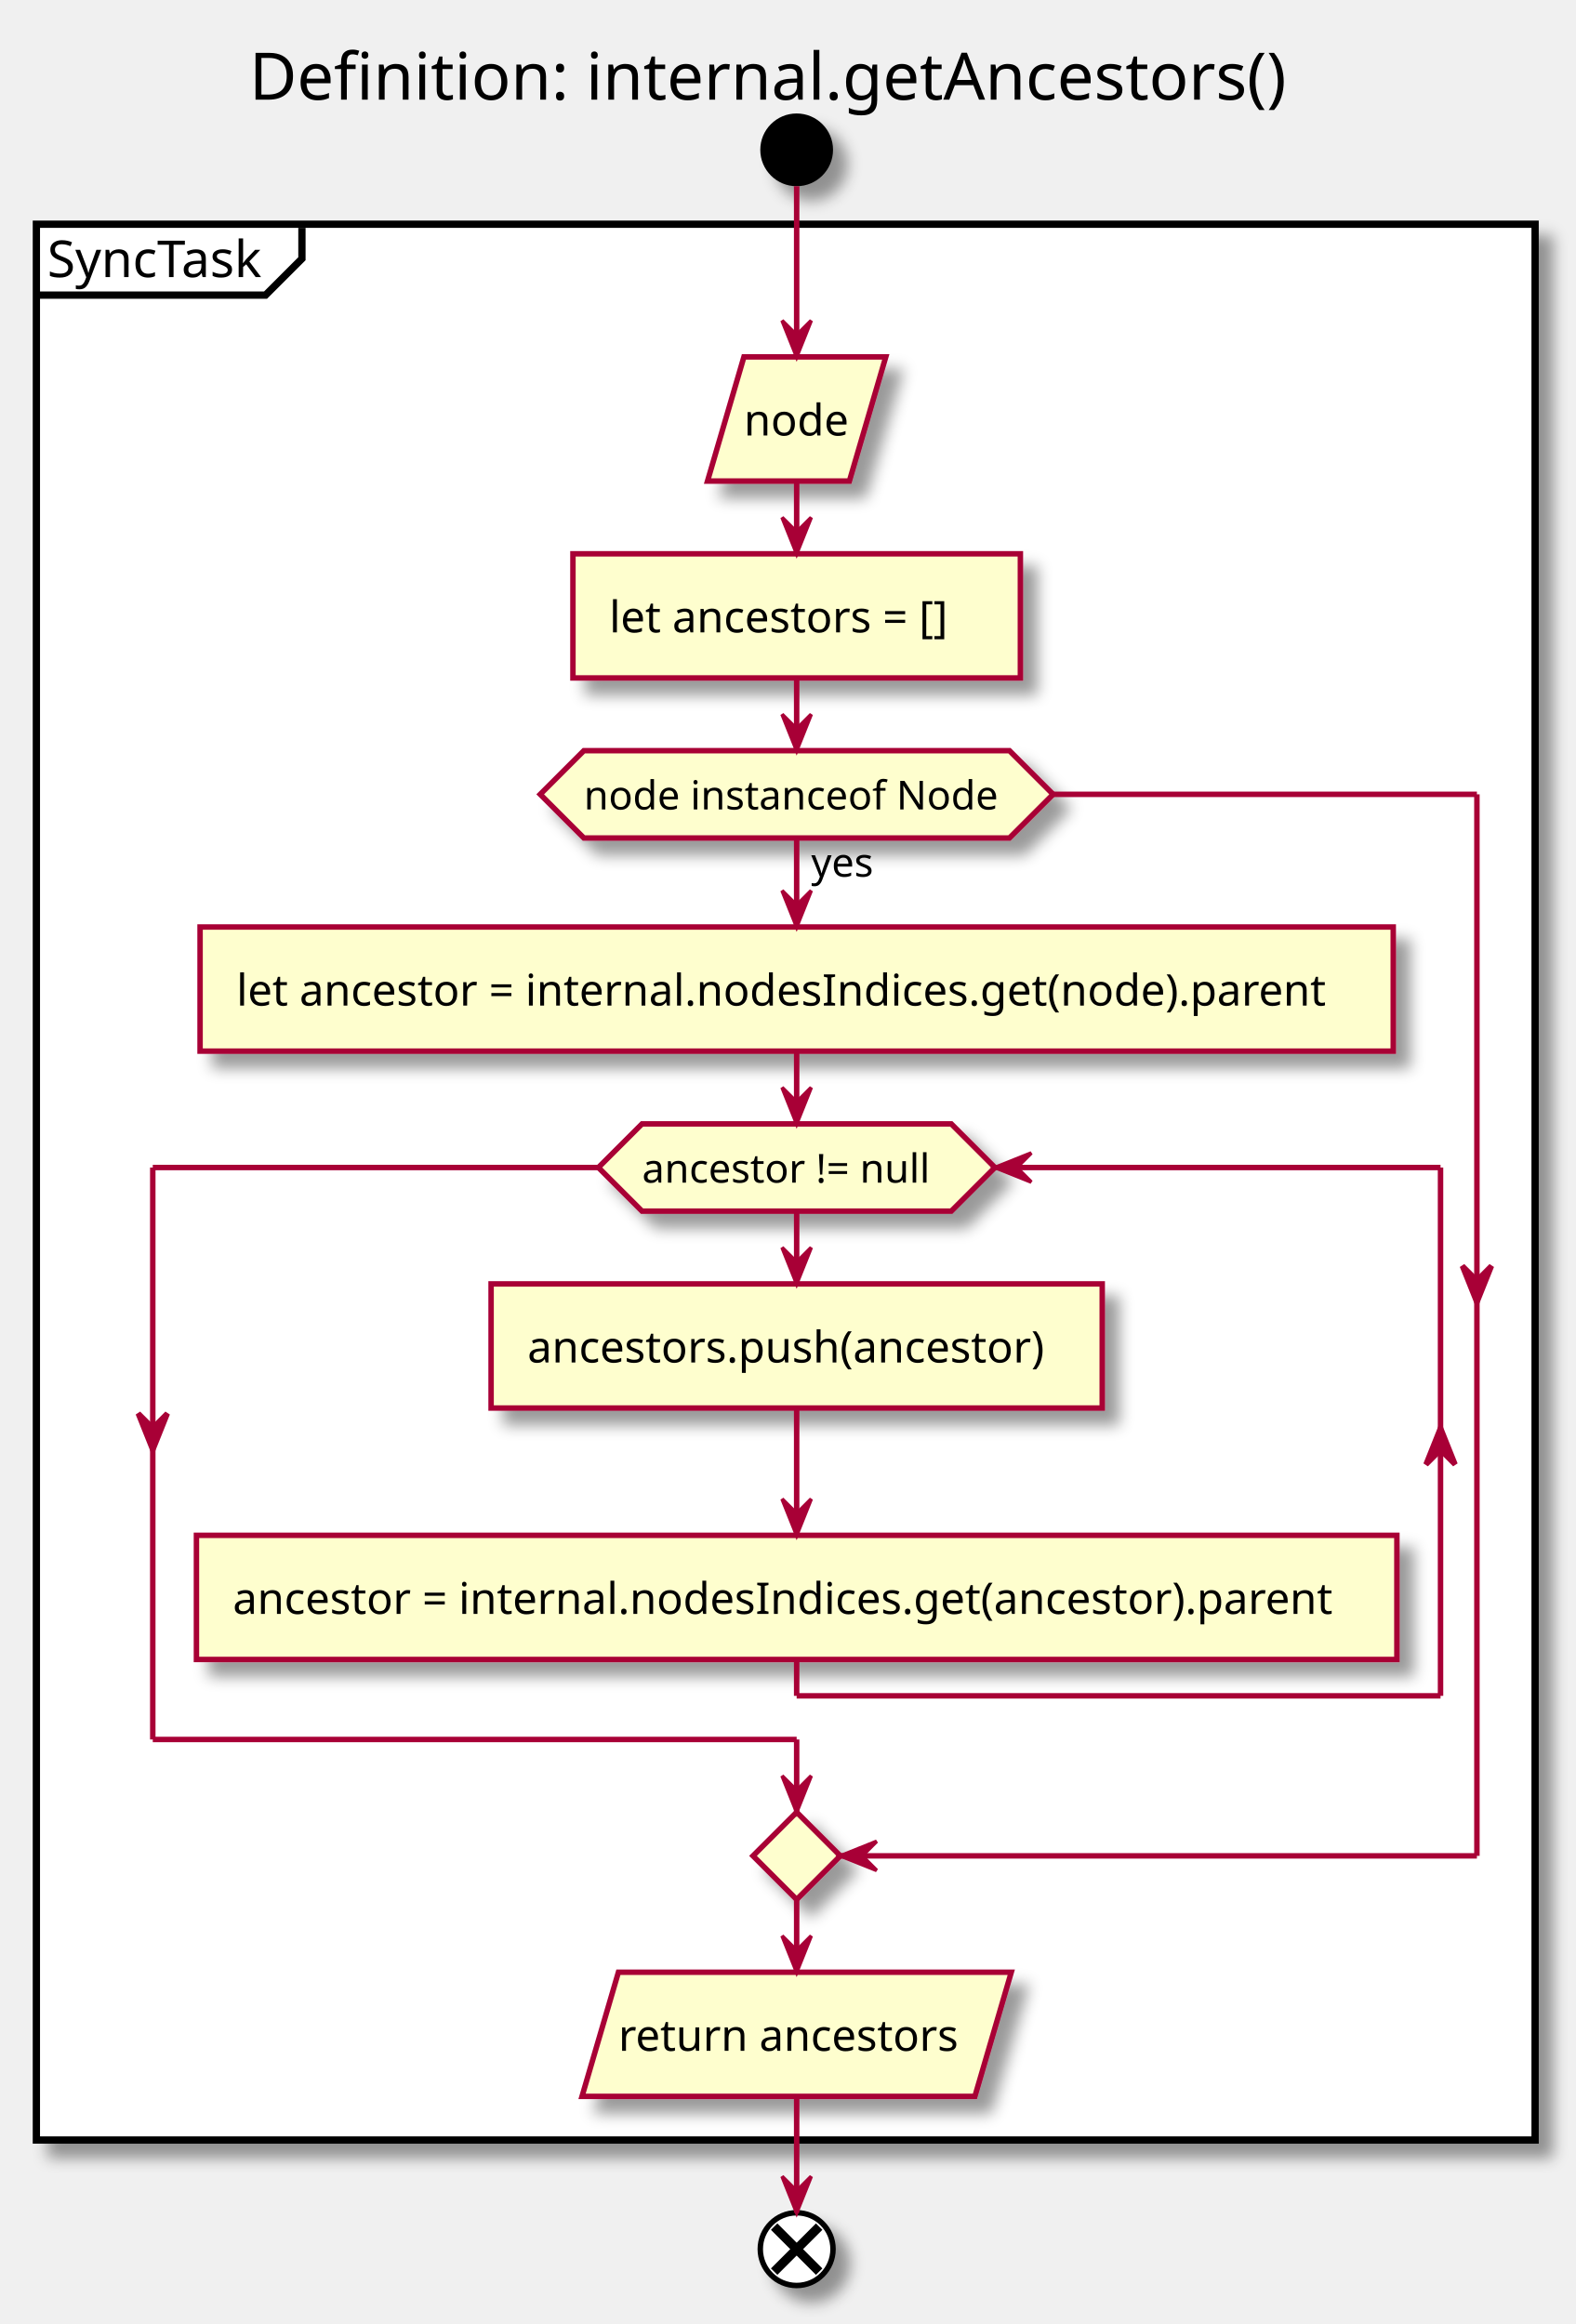
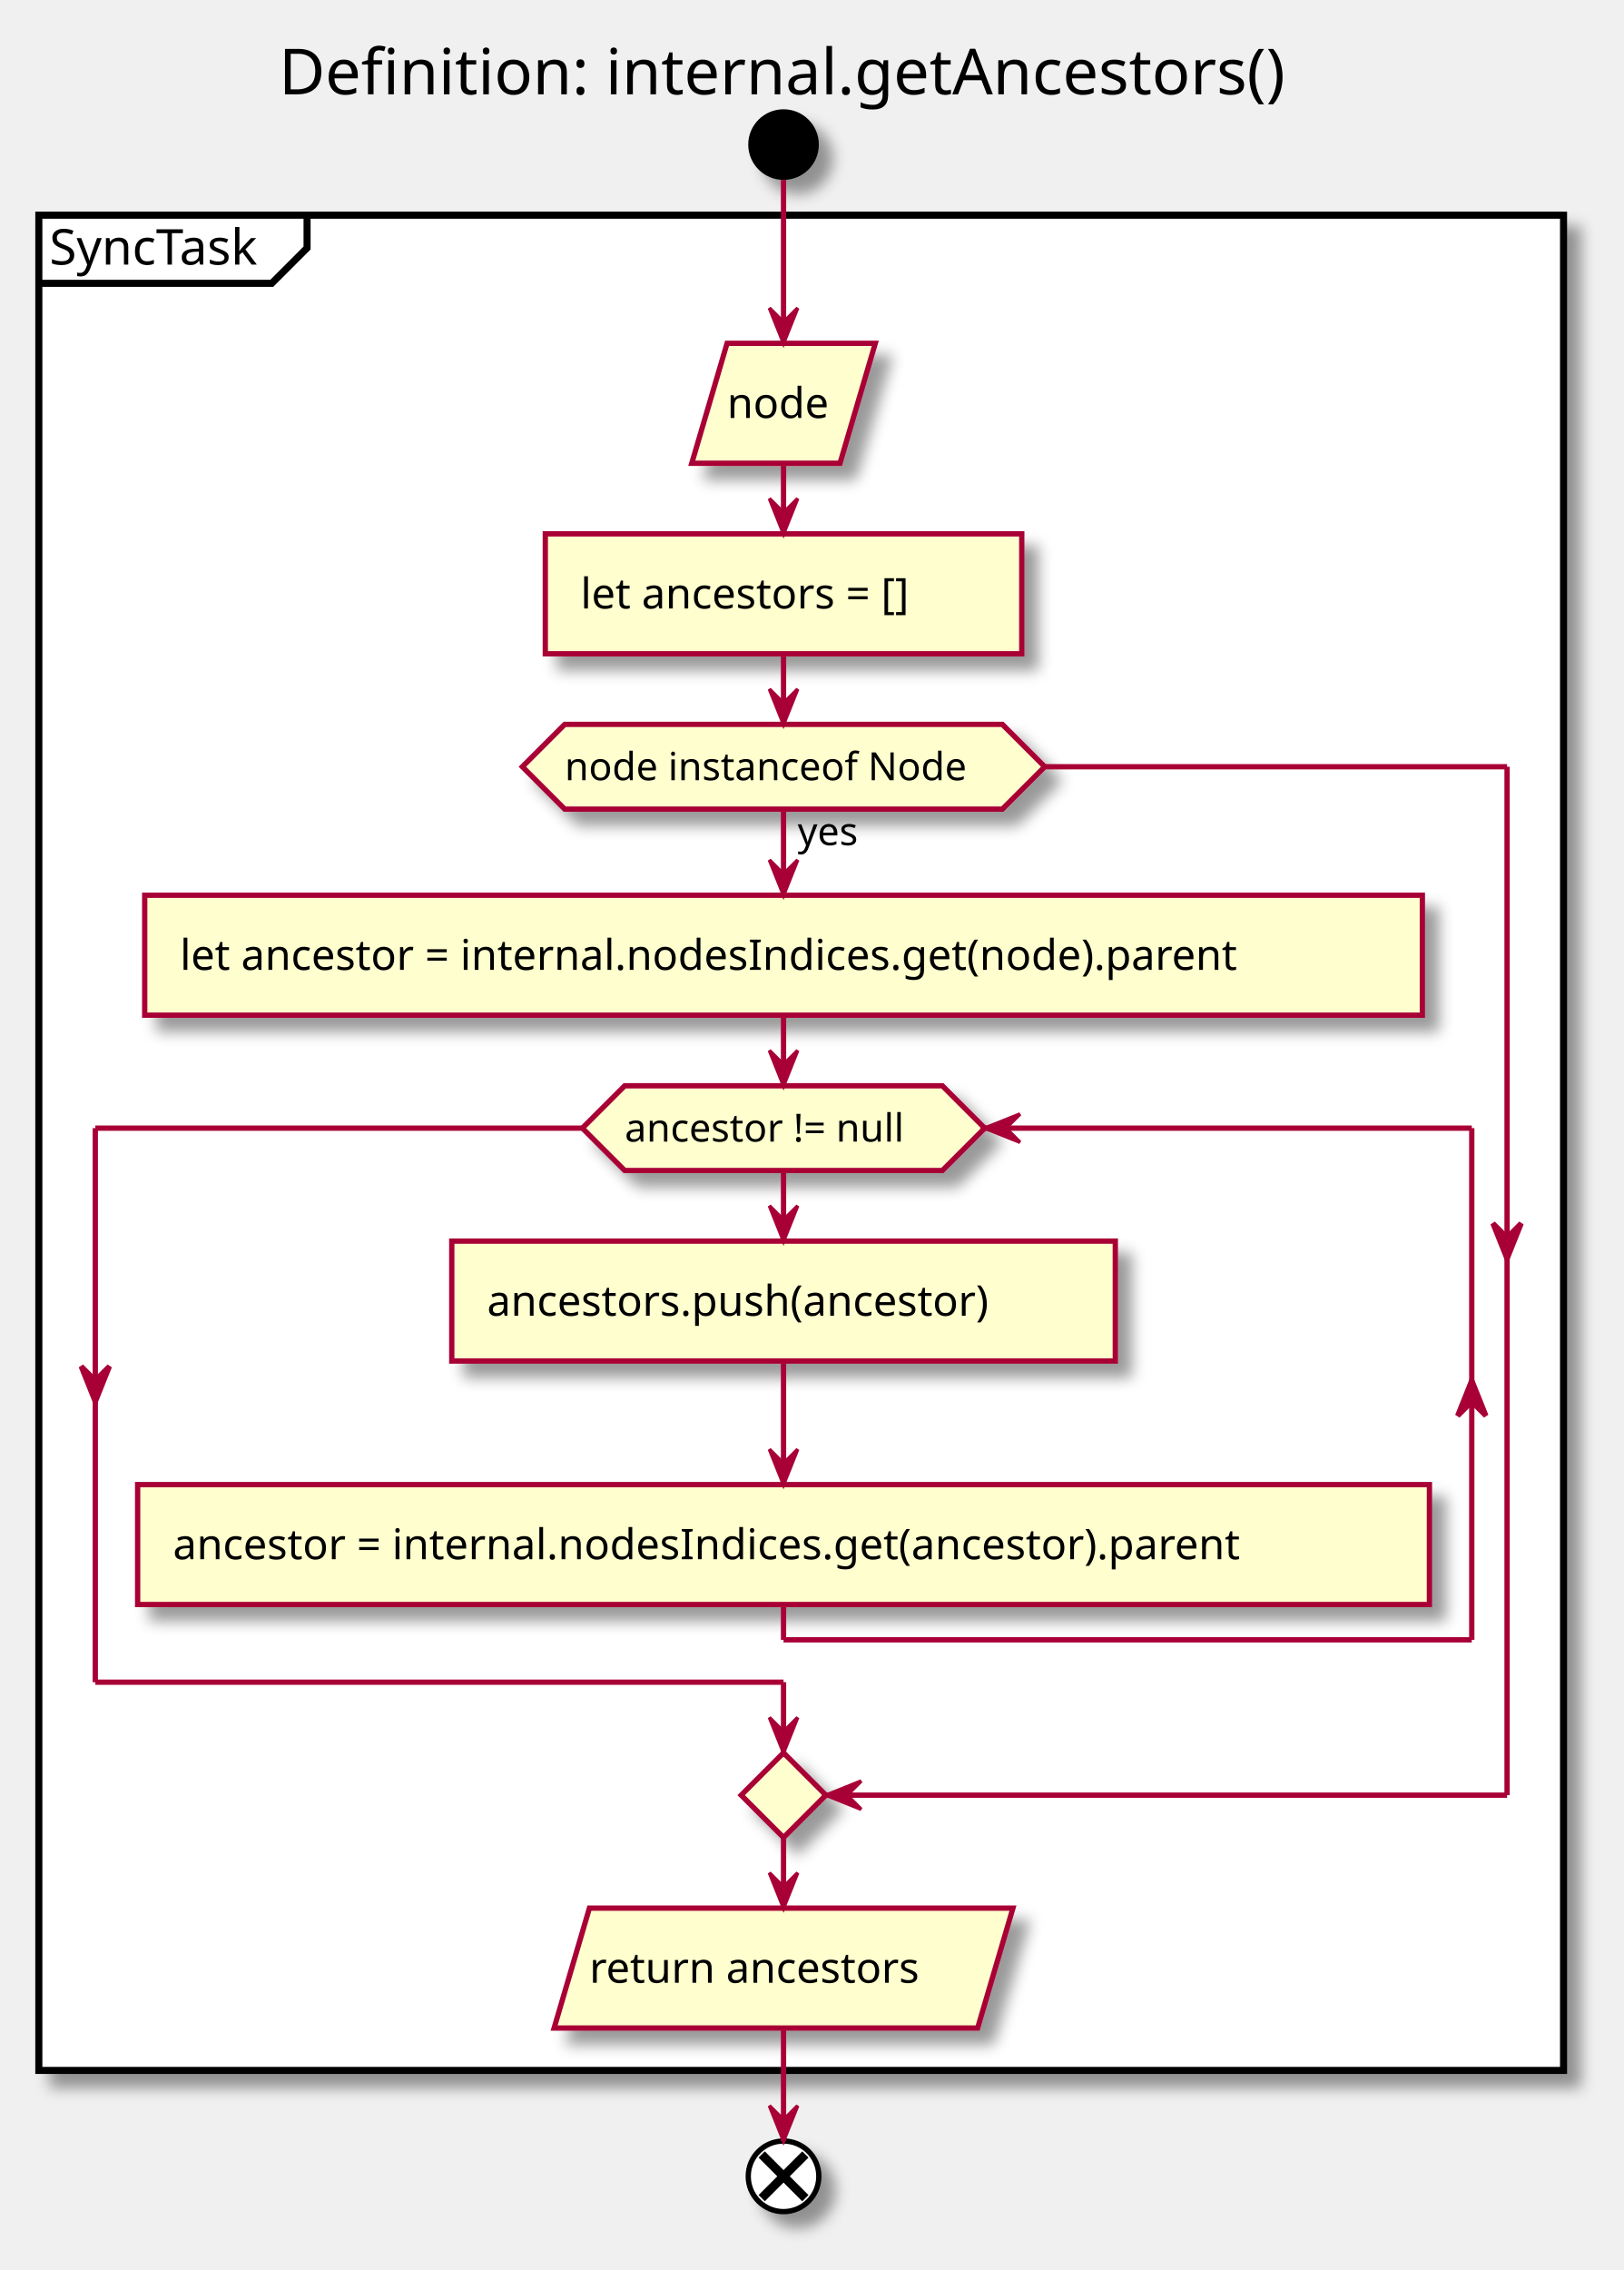
- <svg xmlns="http://www.w3.org/2000/svg" contentScriptType="application/ecmascript" contentStyleType="text/css" height="639px" preserveAspectRatio="none" style="width:433px;height:639px;" version="1.1" viewBox="0 0 433 639" width="433px" zoomAndPan="magnify">
+ <svg xmlns="http://www.w3.org/2000/svg" contentScriptType="application/ecmascript" contentStyleType="text/css" height="643px" preserveAspectRatio="none" style="width:460px;height:643px;" version="1.1" viewBox="0 0 460 643" width="460px" zoomAndPan="magnify">
  <defs>
    <filter height="300%" id="fddamrlg9lefu" width="300%" x="-1" y="-1">
      <feGaussianBlur result="blurOut" stdDeviation="2.0" />
      <feColorMatrix in="blurOut" result="blurOut2" type="matrix" values="0 0 0 0 0 0 0 0 0 0 0 0 0 0 0 0 0 0 .4 0" />
      <feOffset dx="4.0" dy="4.0" in="blurOut2" result="blurOut3" />
      <feBlend in="SourceGraphic" in2="blurOut3" mode="normal" />
    </filter>
  </defs>
  <g>
-     <text fill="#000000" font-family="sans-serif" font-size="18" lengthAdjust="spacingAndGlyphs" textLength="294" x="68.5" y="27.402">Definition: internal.getAncestors()</text>
-     <ellipse cx="219" cy="41.199" fill="#000000" filter="url(#fddamrlg9lefu)" rx="10" ry="10" style="stroke: none; stroke-width: 1.0;" />
-     <rect fill="#FFFFFF" filter="url(#fddamrlg9lefu)" height="526.763" style="stroke: #000000; stroke-width: 2.0;" width="412" x="10" y="61.652" />
-     <path d="M83,62.652 L83,71.141 L73,81.141 L10,81.141 " fill="none" style="stroke: #000000; stroke-width: 2.0;" />
-     <text fill="#000000" font-family="sans-serif" font-size="14" lengthAdjust="spacingAndGlyphs" textLength="63" x="13" y="76.188">SyncTask</text>
-     <polygon fill="#FEFECE" filter="url(#fddamrlg9lefu)" points="204.5,98.141,243.5,98.141,233.5,132.273,194.5,132.273" style="stroke: #A80036; stroke-width: 1.5;" />
-     <text fill="#000000" font-family="sans-serif" font-size="12" lengthAdjust="spacingAndGlyphs" textLength="29" x="204.5" y="119.742">node</text>
-     <rect fill="#FEFECE" filter="url(#fddamrlg9lefu)" height="34.133" style="stroke: #A80036; stroke-width: 1.5;" width="123" x="157.5" y="152.273" />
-     <text fill="#000000" font-family="sans-serif" font-size="12" lengthAdjust="spacingAndGlyphs" textLength="99" x="167.5" y="173.875">let ancestors = []</text>
-     <rect fill="#FEFECE" filter="url(#fddamrlg9lefu)" height="34.133" style="stroke: #A80036; stroke-width: 1.5;" width="328" x="55" y="254.884" />
-     <text fill="#000000" font-family="sans-serif" font-size="12" lengthAdjust="spacingAndGlyphs" textLength="308" x="65" y="276.485">let ancestor = internal.nodesIndices.get(node).parent</text>
-     <rect fill="#FEFECE" filter="url(#fddamrlg9lefu)" height="34.133" style="stroke: #A80036; stroke-width: 1.5;" width="168" x="135" y="353.017" />
-     <text fill="#000000" font-family="sans-serif" font-size="12" lengthAdjust="spacingAndGlyphs" textLength="144" x="145" y="374.618">ancestors.push(ancestor)</text>
-     <rect fill="#FEFECE" filter="url(#fddamrlg9lefu)" height="34.133" style="stroke: #A80036; stroke-width: 1.5;" width="330" x="54" y="422.149" />
-     <text fill="#000000" font-family="sans-serif" font-size="12" lengthAdjust="spacingAndGlyphs" textLength="310" x="64" y="443.751">ancestor = internal.nodesIndices.get(ancestor).parent</text>
-     <polygon fill="#FEFECE" filter="url(#fddamrlg9lefu)" points="176.5,309.017,261.5,309.017,273.5,321.017,261.5,333.017,176.5,333.017,164.5,321.017,176.5,309.017" style="stroke: #A80036; stroke-width: 1.5;" />
-     <text fill="#000000" font-family="sans-serif" font-size="11" lengthAdjust="spacingAndGlyphs" textLength="85" x="176.5" y="325.174">ancestor != null</text>
-     <polygon fill="#FEFECE" filter="url(#fddamrlg9lefu)" points="160.5,206.406,277.5,206.406,289.5,218.406,277.5,230.406,160.5,230.406,148.5,218.406,160.5,206.406" style="stroke: #A80036; stroke-width: 1.5;" />
-     <text fill="#000000" font-family="sans-serif" font-size="11" lengthAdjust="spacingAndGlyphs" textLength="18" x="223" y="241.041">yes</text>
-     <text fill="#000000" font-family="sans-serif" font-size="11" lengthAdjust="spacingAndGlyphs" textLength="117" x="160.5" y="222.564">node instanceof Node</text>
-     <polygon fill="#FEFECE" filter="url(#fddamrlg9lefu)" points="219,498.282,231,510.282,219,522.282,207,510.282,219,498.282" style="stroke: #A80036; stroke-width: 1.5;" />
-     <polygon fill="#FEFECE" filter="url(#fddamrlg9lefu)" points="170,542.282,278,542.282,268,576.415,160,576.415" style="stroke: #A80036; stroke-width: 1.5;" />
-     <text fill="#000000" font-family="sans-serif" font-size="12" lengthAdjust="spacingAndGlyphs" textLength="94" x="170" y="563.884">return ancestors</text>
-     <ellipse cx="219" cy="618.415" fill="#FFFFFF" filter="url(#fddamrlg9lefu)" rx="10" ry="10" style="stroke: #000000; stroke-width: 1.5;" />
-     <line style="stroke: #000000; stroke-width: 2.5;" x1="212.813" x2="225.187" y1="612.228" y2="624.602" />
-     <line style="stroke: #000000; stroke-width: 2.5;" x1="225.187" x2="212.813" y1="612.228" y2="624.602" />
-     <line style="stroke: #A80036; stroke-width: 1.5;" x1="219" x2="219" y1="132.273" y2="152.273" />
-     <polygon fill="#A80036" points="215,142.273,219,152.273,223,142.273,219,146.273" style="stroke: #A80036; stroke-width: 1.0;" />
-     <line style="stroke: #A80036; stroke-width: 1.5;" x1="219" x2="219" y1="387.149" y2="422.149" />
-     <polygon fill="#A80036" points="215,412.149,219,422.149,223,412.149,219,416.149" style="stroke: #A80036; stroke-width: 1.0;" />
-     <line style="stroke: #A80036; stroke-width: 1.5;" x1="219" x2="219" y1="333.017" y2="353.017" />
-     <polygon fill="#A80036" points="215,343.017,219,353.017,223,343.017,219,347.017" style="stroke: #A80036; stroke-width: 1.0;" />
-     <line style="stroke: #A80036; stroke-width: 1.5;" x1="219" x2="219" y1="456.282" y2="466.282" />
-     <line style="stroke: #A80036; stroke-width: 1.5;" x1="219" x2="396" y1="466.282" y2="466.282" />
-     <polygon fill="#A80036" points="392,402.649,396,392.649,400,402.649,396,398.649" style="stroke: #A80036; stroke-width: 1.5;" />
-     <line style="stroke: #A80036; stroke-width: 1.5;" x1="396" x2="396" y1="321.017" y2="466.282" />
-     <line style="stroke: #A80036; stroke-width: 1.5;" x1="396" x2="273.5" y1="321.017" y2="321.017" />
-     <polygon fill="#A80036" points="283.5,317.017,273.5,321.017,283.5,325.017,279.5,321.017" style="stroke: #A80036; stroke-width: 1.0;" />
-     <line style="stroke: #A80036; stroke-width: 1.5;" x1="164.5" x2="42" y1="321.017" y2="321.017" />
-     <polygon fill="#A80036" points="38,388.649,42,398.649,46,388.649,42,392.649" style="stroke: #A80036; stroke-width: 1.5;" />
-     <line style="stroke: #A80036; stroke-width: 1.5;" x1="42" x2="42" y1="321.017" y2="478.282" />
-     <line style="stroke: #A80036; stroke-width: 1.5;" x1="42" x2="219" y1="478.282" y2="478.282" />
-     <line style="stroke: #A80036; stroke-width: 1.5;" x1="219" x2="219" y1="478.282" y2="498.282" />
-     <polygon fill="#A80036" points="215,488.282,219,498.282,223,488.282,219,492.282" style="stroke: #A80036; stroke-width: 1.0;" />
-     <line style="stroke: #A80036; stroke-width: 1.5;" x1="219" x2="219" y1="289.017" y2="309.017" />
-     <polygon fill="#A80036" points="215,299.017,219,309.017,223,299.017,219,303.017" style="stroke: #A80036; stroke-width: 1.0;" />
-     <line style="stroke: #A80036; stroke-width: 1.5;" x1="219" x2="219" y1="230.406" y2="254.884" />
-     <polygon fill="#A80036" points="215,244.884,219,254.884,223,244.884,219,248.884" style="stroke: #A80036; stroke-width: 1.0;" />
-     <line style="stroke: #A80036; stroke-width: 1.5;" x1="289.5" x2="406" y1="218.406" y2="218.406" />
-     <polygon fill="#A80036" points="402,348.083,406,358.083,410,348.083,406,352.083" style="stroke: #A80036; stroke-width: 1.5;" />
-     <line style="stroke: #A80036; stroke-width: 1.5;" x1="406" x2="406" y1="218.406" y2="510.282" />
-     <line style="stroke: #A80036; stroke-width: 1.5;" x1="406" x2="231" y1="510.282" y2="510.282" />
-     <polygon fill="#A80036" points="241,506.282,231,510.282,241,514.282,237,510.282" style="stroke: #A80036; stroke-width: 1.0;" />
-     <line style="stroke: #A80036; stroke-width: 1.5;" x1="219" x2="219" y1="186.406" y2="206.406" />
-     <polygon fill="#A80036" points="215,196.406,219,206.406,223,196.406,219,200.406" style="stroke: #A80036; stroke-width: 1.0;" />
-     <line style="stroke: #A80036; stroke-width: 1.5;" x1="219" x2="219" y1="522.282" y2="542.282" />
-     <polygon fill="#A80036" points="215,532.282,219,542.282,223,532.282,219,536.282" style="stroke: #A80036; stroke-width: 1.0;" />
-     <line style="stroke: #A80036; stroke-width: 1.5;" x1="219" x2="219" y1="51.199" y2="98.141" />
-     <polygon fill="#A80036" points="215,88.141,219,98.141,223,88.141,219,92.141" style="stroke: #A80036; stroke-width: 1.0;" />
-     <line style="stroke: #A80036; stroke-width: 1.5;" x1="219" x2="219" y1="576.415" y2="608.415" />
-     <polygon fill="#A80036" points="215,598.415,219,608.415,223,598.415,219,602.415" style="stroke: #A80036; stroke-width: 1.0;" />
+     <text fill="#000000" font-family="sans-serif" font-size="18" lengthAdjust="spacing" textLength="300" x="79" y="26.708">Definition: internal.getAncestors()</text>
+     <ellipse cx="222" cy="40.953" fill="#000000" filter="url(#fddamrlg9lefu)" rx="10" ry="10" style="stroke:none;stroke-width:1.0;" />
+     <rect fill="#FFFFFF" filter="url(#fddamrlg9lefu)" height="525.512" style="stroke:#000000;stroke-width:2.0;" width="432" x="11" y="60.953" />
+     <path d="M87,60.953 L87,70.25 L77,80.25 L11,80.25 " fill="none" style="stroke:#000000;stroke-width:2.0;" />
+     <text fill="#000000" font-family="sans-serif" font-size="14" lengthAdjust="spacing" textLength="66" x="14" y="74.948">SyncTask</text>
+     <polygon fill="#FEFECE" filter="url(#fddamrlg9lefu)" points="206,97.25,248,97.25,238,131.219,196,131.219" style="stroke:#A80036;stroke-width:1.5;" />
+     <text fill="#000000" font-family="sans-serif" font-size="12" lengthAdjust="spacing" textLength="32" x="206" y="118.389">node</text>
+     <rect fill="#FEFECE" filter="url(#fddamrlg9lefu)" height="33.969" style="stroke:#A80036;stroke-width:1.5;" width="135" x="154.5" y="151.219" />
+     <text fill="#000000" font-family="sans-serif" font-size="12" lengthAdjust="spacing" textLength="111" x="164.5" y="172.357">let ancestors = []</text>
+     <rect fill="#FEFECE" filter="url(#fddamrlg9lefu)" height="33.969" style="stroke:#A80036;stroke-width:1.5;" width="362" x="41" y="253.59" />
+     <text fill="#000000" font-family="sans-serif" font-size="12" lengthAdjust="spacing" textLength="342" x="51" y="274.728">let ancestor = internal.nodesIndices.get(node).parent</text>
+     <rect fill="#FEFECE" filter="url(#fddamrlg9lefu)" height="33.969" style="stroke:#A80036;stroke-width:1.5;" width="188" x="128" y="351.559" />
+     <text fill="#000000" font-family="sans-serif" font-size="12" lengthAdjust="spacing" textLength="164" x="138" y="372.697">ancestors.push(ancestor)</text>
+     <rect fill="#FEFECE" filter="url(#fddamrlg9lefu)" height="33.969" style="stroke:#A80036;stroke-width:1.5;" width="366" x="39" y="420.527" />
+     <text fill="#000000" font-family="sans-serif" font-size="12" lengthAdjust="spacing" textLength="346" x="49" y="441.666">ancestor = internal.nodesIndices.get(ancestor).parent</text>
+     <polygon fill="#FEFECE" filter="url(#fddamrlg9lefu)" points="177,307.559,267,307.559,279,319.559,267,331.559,177,331.559,165,319.559,177,307.559" style="stroke:#A80036;stroke-width:1.5;" />
+     <text fill="#000000" font-family="sans-serif" font-size="11" lengthAdjust="spacing" textLength="90" x="177" y="323.367">ancestor != null</text>
+     <polygon fill="#FEFECE" filter="url(#fddamrlg9lefu)" points="160,205.188,284,205.188,296,217.188,284,229.188,160,229.188,148,217.188,160,205.188" style="stroke:#A80036;stroke-width:1.5;" />
+     <text fill="#000000" font-family="sans-serif" font-size="11" lengthAdjust="spacing" textLength="20" x="226" y="239.398">yes</text>
+     <text fill="#000000" font-family="sans-serif" font-size="11" lengthAdjust="spacing" textLength="124" x="160" y="220.996">node instanceof Node</text>
+     <polygon fill="#FEFECE" filter="url(#fddamrlg9lefu)" points="222,496.496,234,508.496,222,520.496,210,508.496,222,496.496" style="stroke:#A80036;stroke-width:1.5;" />
+     <polygon fill="#FEFECE" filter="url(#fddamrlg9lefu)" points="167,540.496,287,540.496,277,574.465,157,574.465" style="stroke:#A80036;stroke-width:1.5;" />
+     <text fill="#000000" font-family="sans-serif" font-size="12" lengthAdjust="spacing" textLength="106" x="167" y="561.635">return ancestors</text>
+     <ellipse cx="222" cy="616.465" fill="#FFFFFF" filter="url(#fddamrlg9lefu)" rx="10" ry="10" style="stroke:#000000;stroke-width:1.5;" />
+     <line style="stroke:#000000;stroke-width:2.5;" x1="215.813" x2="228.187" y1="610.278" y2="622.652" />
+     <line style="stroke:#000000;stroke-width:2.5;" x1="228.187" x2="215.813" y1="610.278" y2="622.652" />
+     <line style="stroke:#A80036;stroke-width:1.5;" x1="222" x2="222" y1="131.219" y2="151.219" />
+     <polygon fill="#A80036" points="218,141.219,222,151.219,226,141.219,222,145.219" style="stroke:#A80036;stroke-width:1.0;" />
+     <line style="stroke:#A80036;stroke-width:1.5;" x1="222" x2="222" y1="385.527" y2="420.527" />
+     <polygon fill="#A80036" points="218,410.527,222,420.527,226,410.527,222,414.527" style="stroke:#A80036;stroke-width:1.0;" />
+     <line style="stroke:#A80036;stroke-width:1.5;" x1="222" x2="222" y1="331.559" y2="351.559" />
+     <polygon fill="#A80036" points="218,341.559,222,351.559,226,341.559,222,345.559" style="stroke:#A80036;stroke-width:1.0;" />
+     <line style="stroke:#A80036;stroke-width:1.5;" x1="222" x2="222" y1="454.496" y2="464.496" />
+     <line style="stroke:#A80036;stroke-width:1.5;" x1="222" x2="417" y1="464.496" y2="464.496" />
+     <polygon fill="#A80036" points="413,401.027,417,391.027,421,401.027,417,397.027" style="stroke:#A80036;stroke-width:1.5;" />
+     <line style="stroke:#A80036;stroke-width:1.5;" x1="417" x2="417" y1="319.559" y2="464.496" />
+     <line style="stroke:#A80036;stroke-width:1.5;" x1="417" x2="279" y1="319.559" y2="319.559" />
+     <polygon fill="#A80036" points="289,315.559,279,319.559,289,323.559,285,319.559" style="stroke:#A80036;stroke-width:1.0;" />
+     <line style="stroke:#A80036;stroke-width:1.5;" x1="165" x2="27" y1="319.559" y2="319.559" />
+     <polygon fill="#A80036" points="23,387.027,27,397.027,31,387.027,27,391.027" style="stroke:#A80036;stroke-width:1.5;" />
+     <line style="stroke:#A80036;stroke-width:1.5;" x1="27" x2="27" y1="319.559" y2="476.496" />
+     <line style="stroke:#A80036;stroke-width:1.5;" x1="27" x2="222" y1="476.496" y2="476.496" />
+     <line style="stroke:#A80036;stroke-width:1.5;" x1="222" x2="222" y1="476.496" y2="496.496" />
+     <polygon fill="#A80036" points="218,486.496,222,496.496,226,486.496,222,490.496" style="stroke:#A80036;stroke-width:1.0;" />
+     <line style="stroke:#A80036;stroke-width:1.5;" x1="222" x2="222" y1="287.559" y2="307.559" />
+     <polygon fill="#A80036" points="218,297.559,222,307.559,226,297.559,222,301.559" style="stroke:#A80036;stroke-width:1.0;" />
+     <line style="stroke:#A80036;stroke-width:1.5;" x1="222" x2="222" y1="229.188" y2="253.59" />
+     <polygon fill="#A80036" points="218,243.59,222,253.59,226,243.59,222,247.59" style="stroke:#A80036;stroke-width:1.0;" />
+     <line style="stroke:#A80036;stroke-width:1.5;" x1="296" x2="427" y1="217.188" y2="217.188" />
+     <polygon fill="#A80036" points="423,346.543,427,356.543,431,346.543,427,350.543" style="stroke:#A80036;stroke-width:1.5;" />
+     <line style="stroke:#A80036;stroke-width:1.5;" x1="427" x2="427" y1="217.188" y2="508.496" />
+     <line style="stroke:#A80036;stroke-width:1.5;" x1="427" x2="234" y1="508.496" y2="508.496" />
+     <polygon fill="#A80036" points="244,504.496,234,508.496,244,512.496,240,508.496" style="stroke:#A80036;stroke-width:1.0;" />
+     <line style="stroke:#A80036;stroke-width:1.5;" x1="222" x2="222" y1="185.188" y2="205.188" />
+     <polygon fill="#A80036" points="218,195.188,222,205.188,226,195.188,222,199.188" style="stroke:#A80036;stroke-width:1.0;" />
+     <line style="stroke:#A80036;stroke-width:1.5;" x1="222" x2="222" y1="520.496" y2="540.496" />
+     <polygon fill="#A80036" points="218,530.496,222,540.496,226,530.496,222,534.496" style="stroke:#A80036;stroke-width:1.0;" />
+     <line style="stroke:#A80036;stroke-width:1.5;" x1="222" x2="222" y1="50.953" y2="97.25" />
+     <polygon fill="#A80036" points="218,87.25,222,97.25,226,87.25,222,91.25" style="stroke:#A80036;stroke-width:1.0;" />
+     <line style="stroke:#A80036;stroke-width:1.5;" x1="222" x2="222" y1="574.465" y2="606.465" />
+     <polygon fill="#A80036" points="218,596.465,222,606.465,226,596.465,222,600.465" style="stroke:#A80036;stroke-width:1.0;" />
  </g>
</svg>
